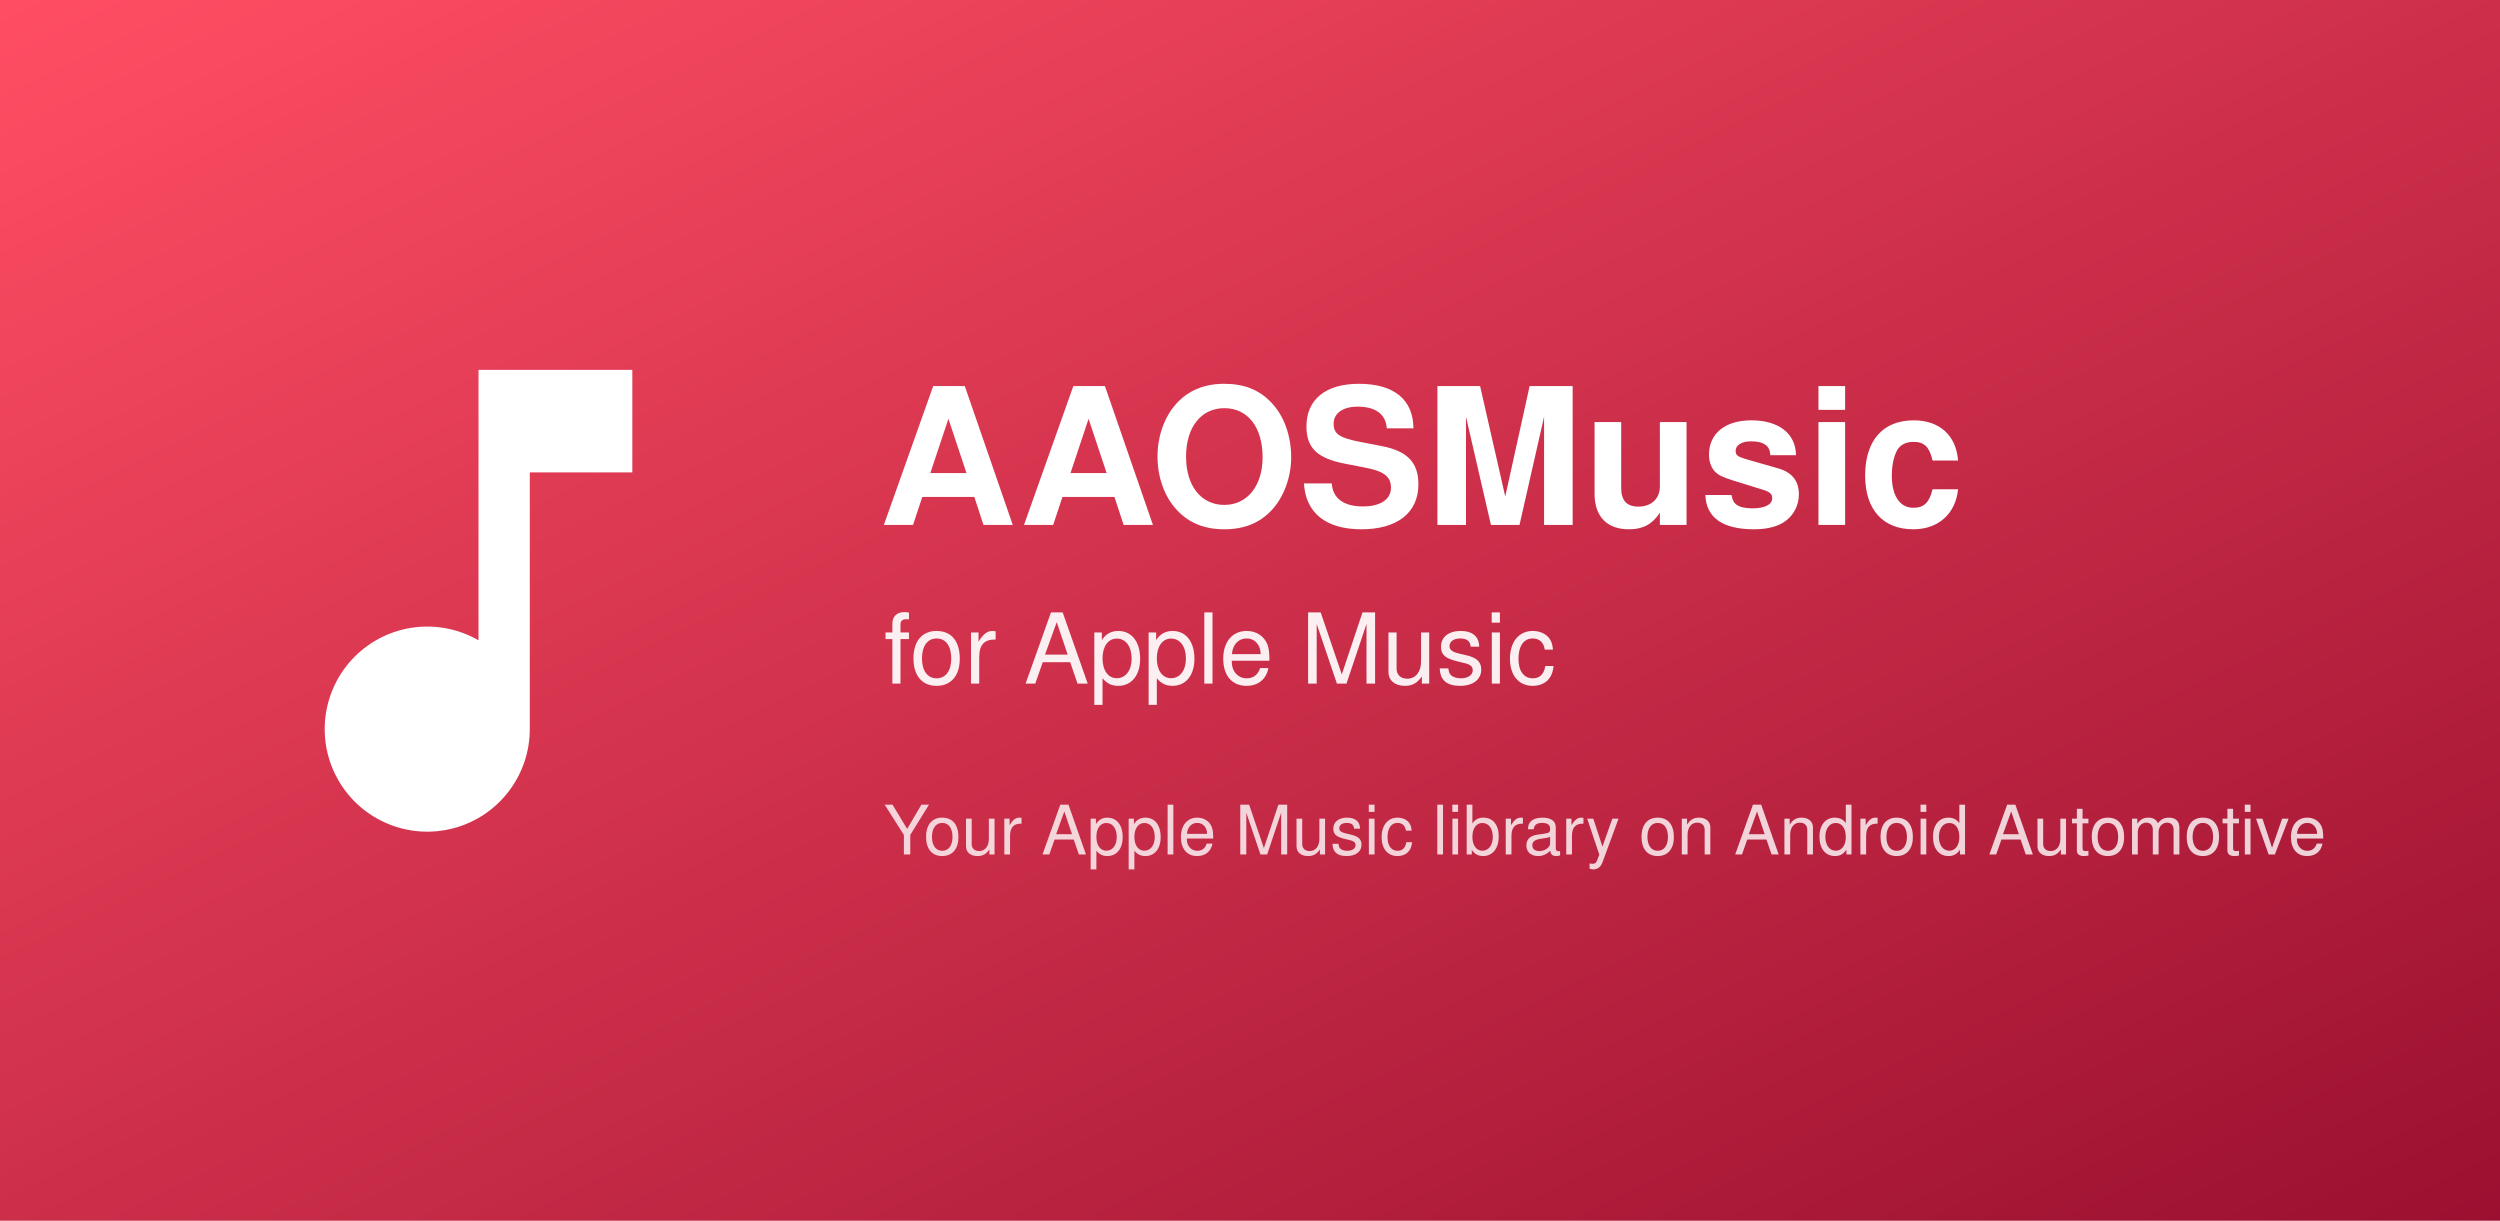
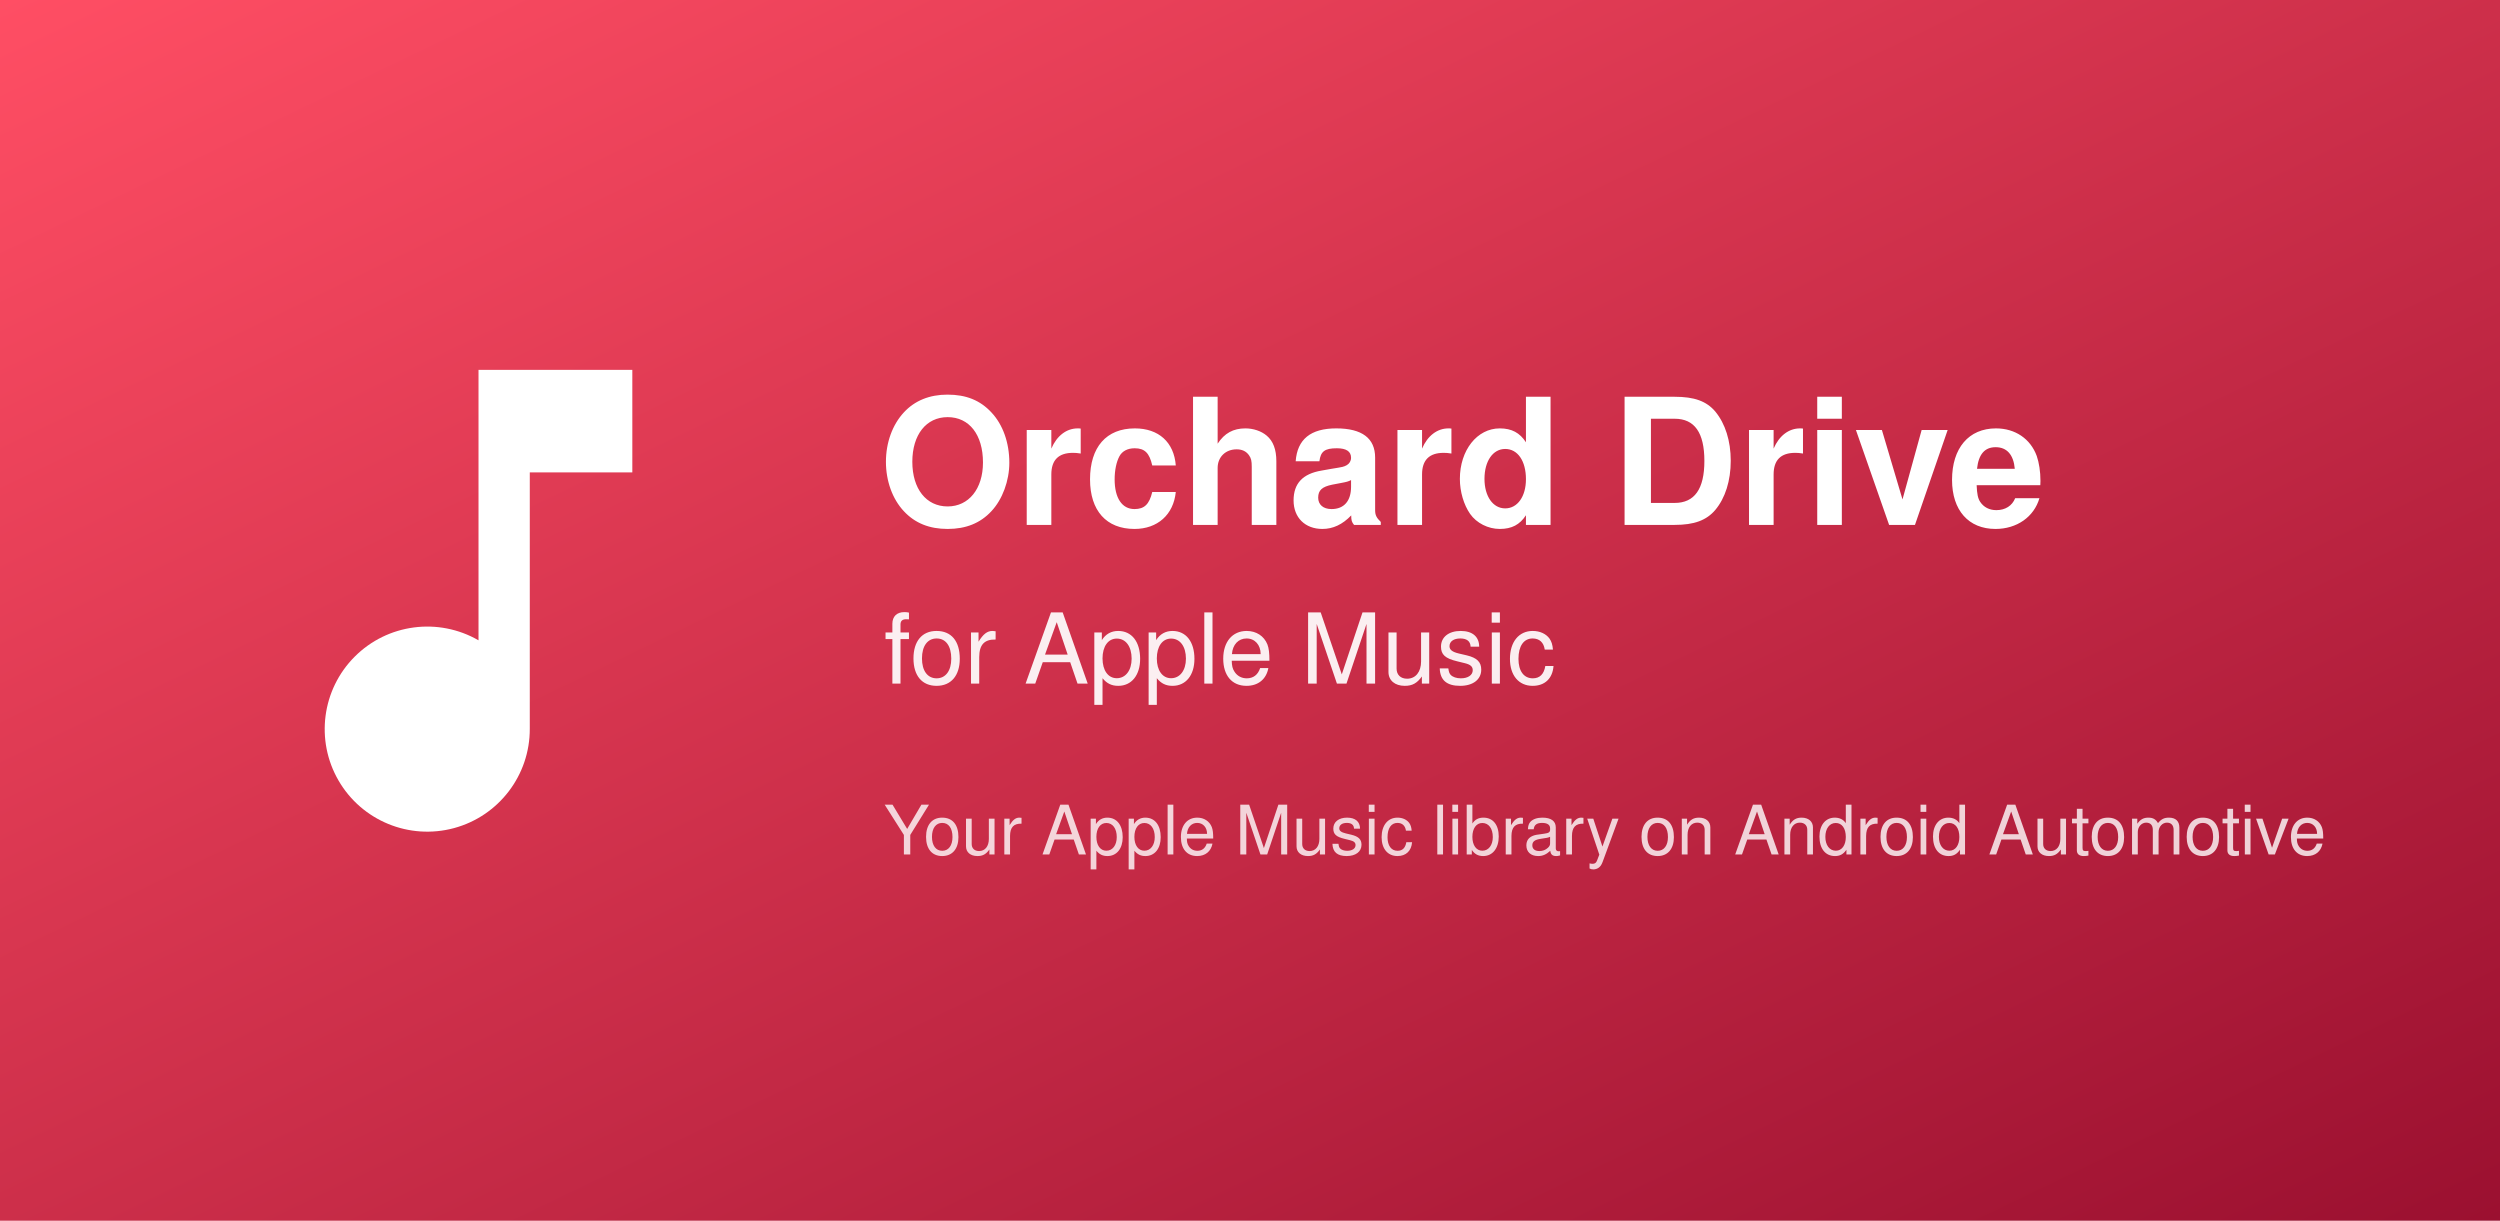
<svg xmlns="http://www.w3.org/2000/svg" width="1024" height="500" viewBox="0 0 1024 500">
  <defs>
    <linearGradient id="g" x1="0" y1="0" x2="1" y2="1">
      <stop offset="0" stop-color="#FF4E64" />
      <stop offset="1" stop-color="#9B1030" />
    </linearGradient>
  </defs>
  <rect width="1024" height="500" fill="url(#g)" />
  <g transform="translate(70 120) scale(10.5)" fill="#fff">
    <path d="M12 3v10.55A4 4 0 1 0 14 17V7h4V3h-6z" />
  </g>
-   <text x="360" y="215" font-family="Helvetica Neue, Helvetica, Arial, sans-serif" font-size="78" font-weight="700" fill="#fff">AAOSMusic</text>
+   <text x="360" y="215" font-family="Helvetica Neue, Helvetica, Arial, sans-serif" font-size="72" font-weight="700" fill="#fff">Orchard Drive</text>
  <text x="362" y="280" font-family="Helvetica Neue, Helvetica, Arial, sans-serif" font-size="40" fill="#fff" fill-opacity="0.92">for Apple Music</text>
  <text x="362" y="350" font-family="Helvetica Neue, Helvetica, Arial, sans-serif" font-size="28" fill="#fff" fill-opacity="0.8">Your Apple Music library on Android Automotive</text>
</svg>
